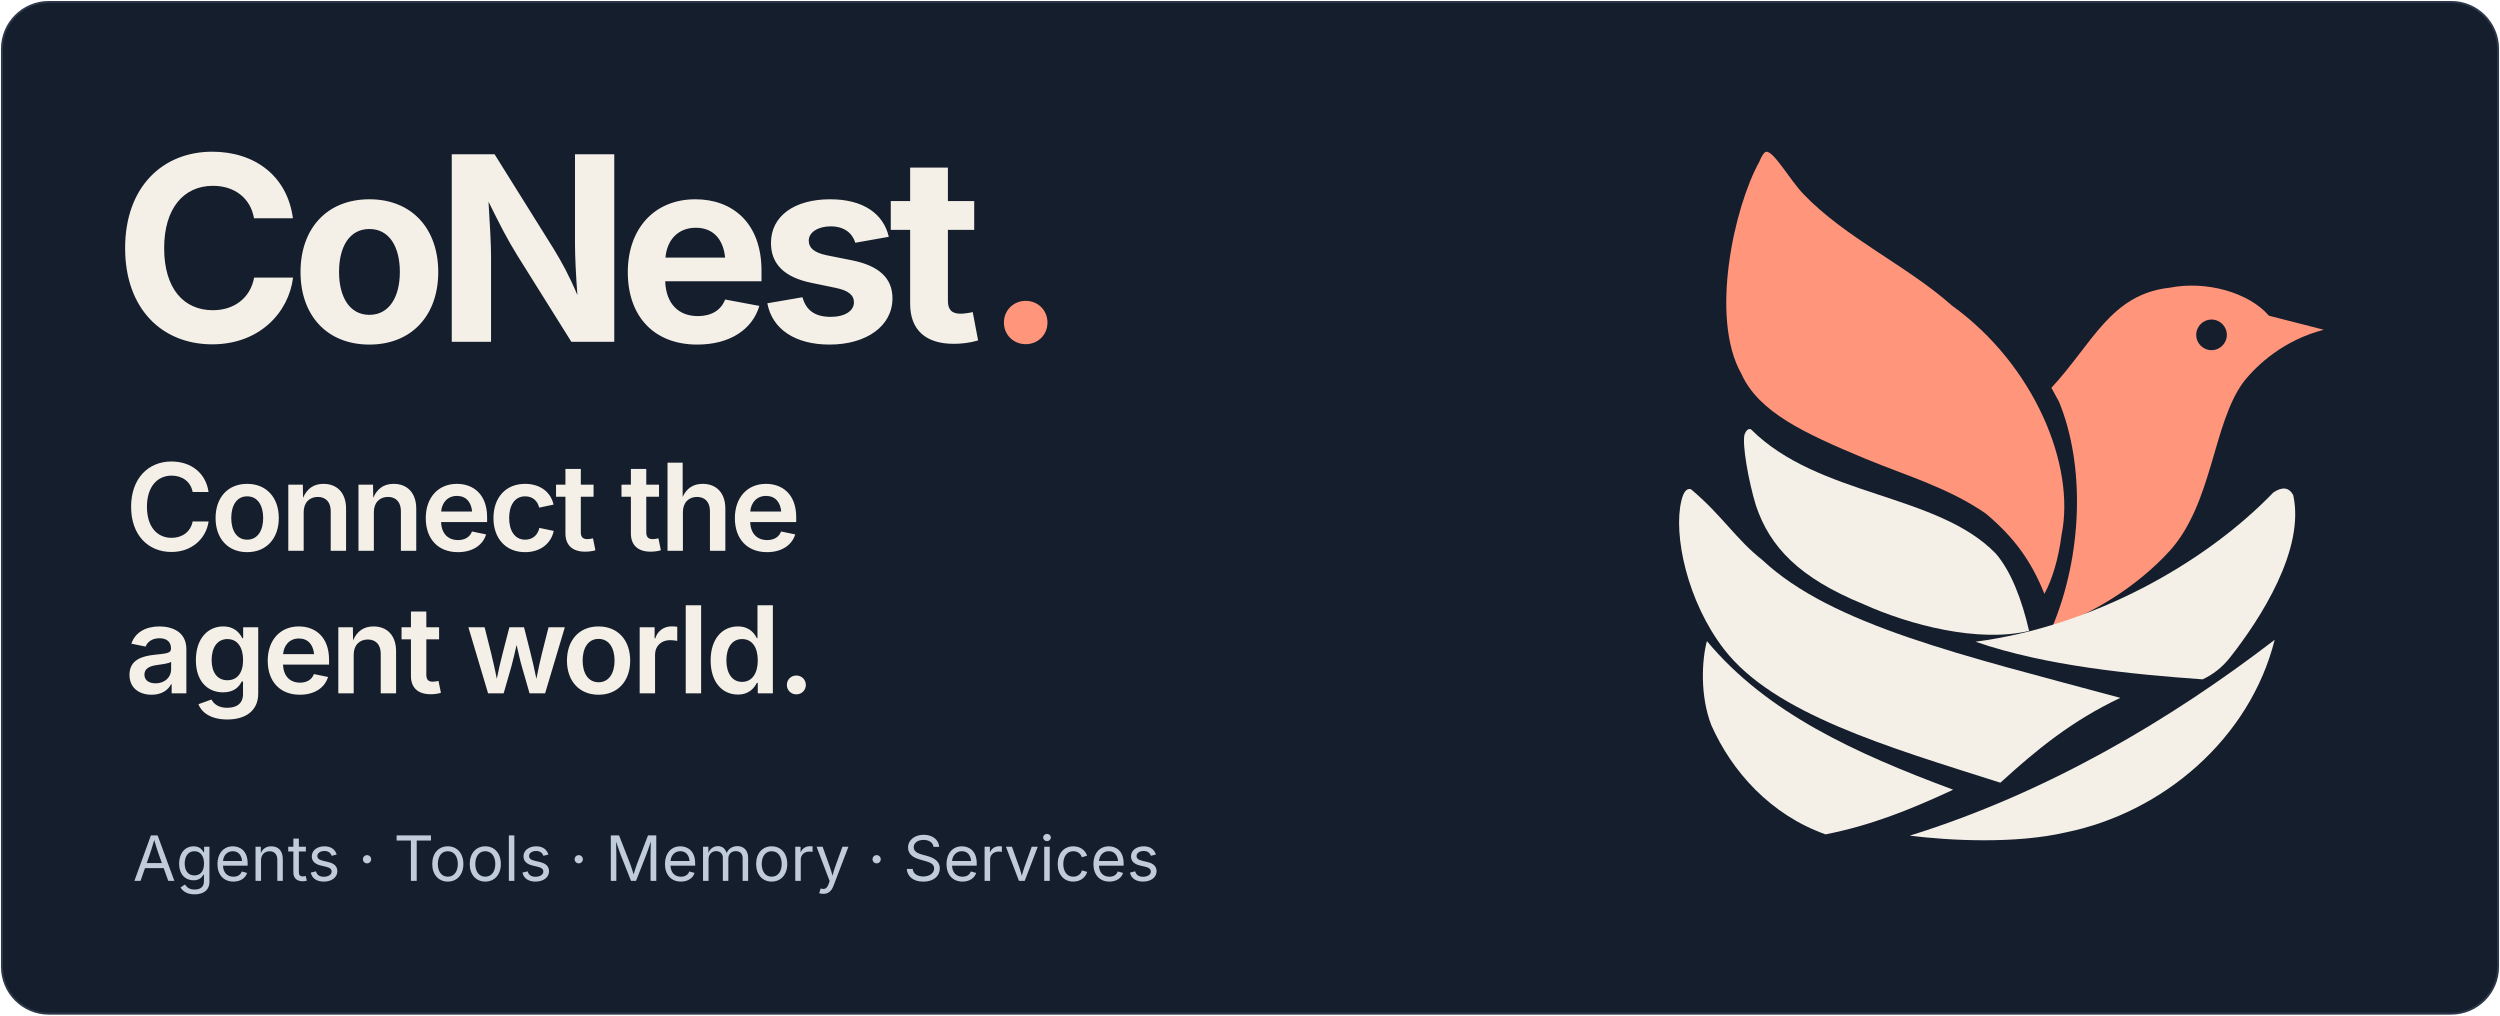
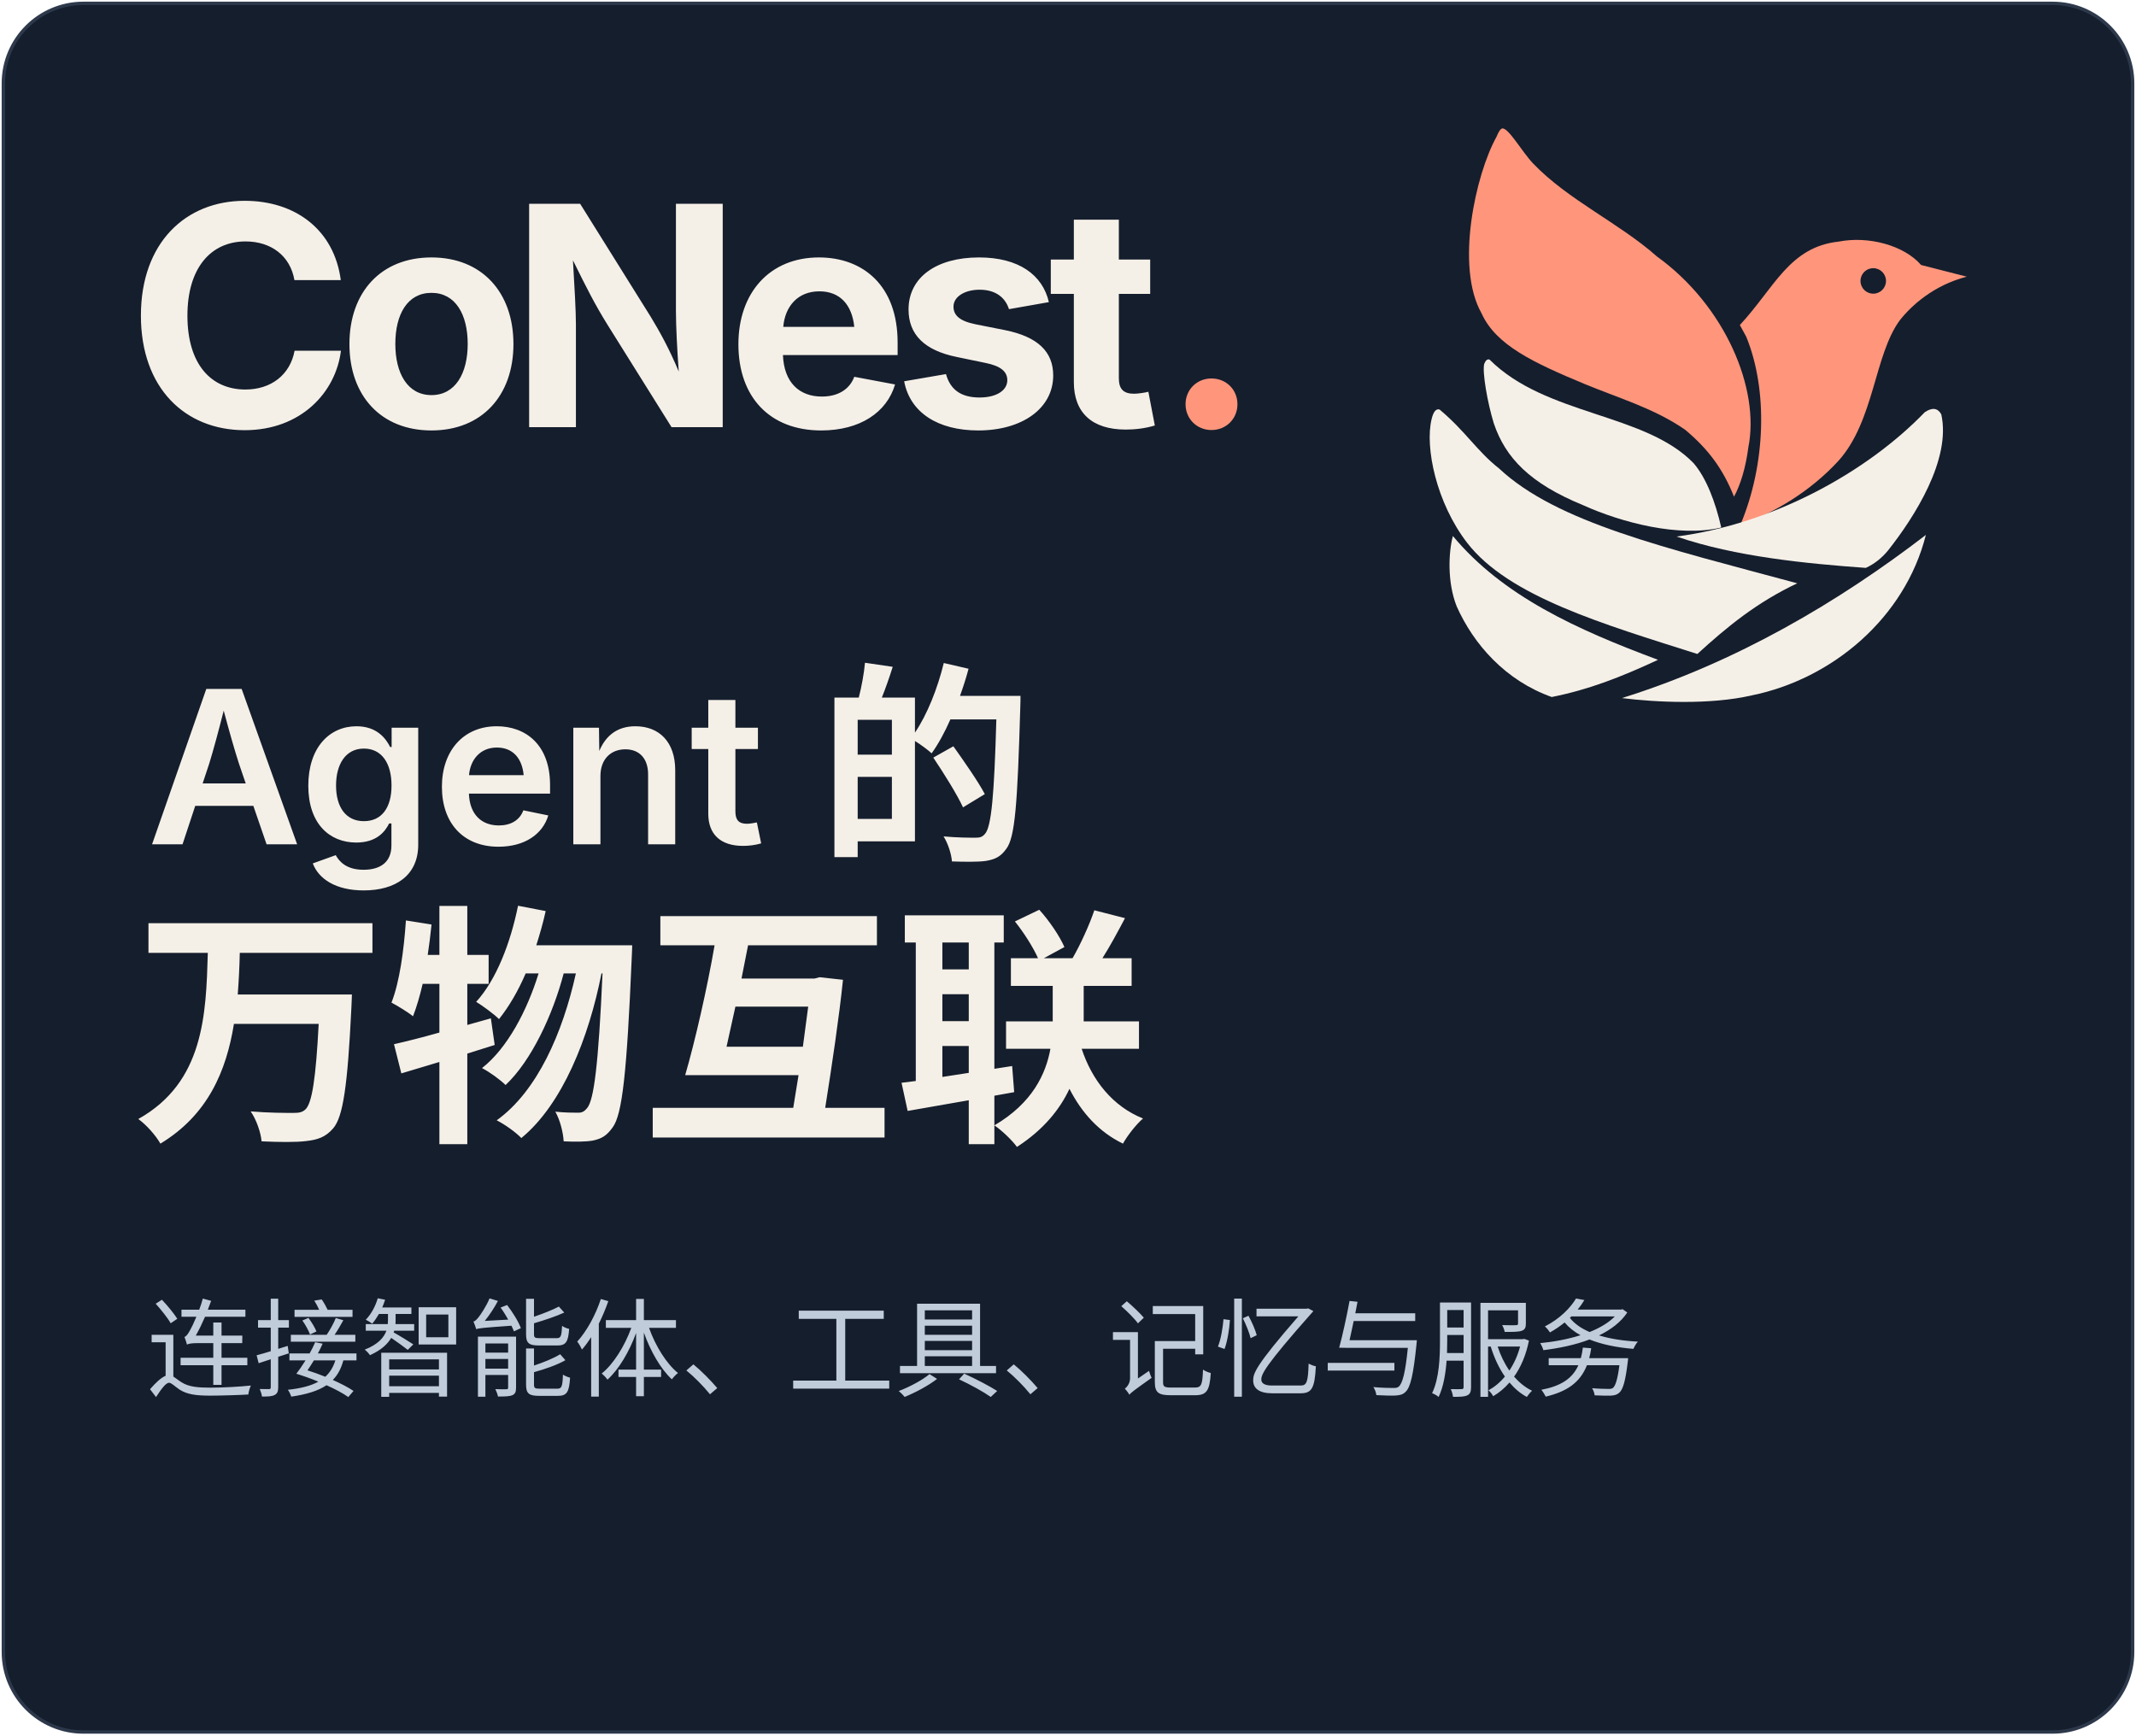
- <svg xmlns="http://www.w3.org/2000/svg" width="1280" height="520" viewBox="0 0 1280 520" role="img" aria-labelledby="title desc">
-   <rect x="1" y="1" width="1278" height="518" rx="24" fill="#151E2D" stroke="#2D394B" />
+ <svg xmlns="http://www.w3.org/2000/svg" width="640" height="520" viewBox="0 0 640 520" role="img" aria-labelledby="title desc">
+   <rect x="1" y="1" width="638" height="518" rx="24" fill="#151E2D" stroke="#2D394B" />
  <g transform="translate(0 0)">
    <g font-family="Inter,Segoe UI,Arial,Noto Sans CJK SC,sans-serif" fill="#F5F0E7">
-       <text x="58" y="175" font-size="132" font-weight="750" letter-spacing="-7">CoNest<tspan fill="#FF967C">.</tspan>
+       <text x="38" y="128" font-size="92" font-weight="750" letter-spacing="-5">CoNest<tspan fill="#FF967C">.</tspan>
      </text>
-       <text x="64" y="282" font-size="62" font-weight="600" letter-spacing="-2">Connect the</text>
-       <text x="64" y="355" font-size="62" font-weight="600" letter-spacing="-2">agent world.</text>
+       <text x="44" y="253" font-size="64" font-weight="600">Agent 的</text>
+       <text x="40" y="336" font-size="76" font-weight="600">万物互联</text>
      <g fill="#C1CCDA">
-         <text x="68" y="451" font-size="32">Agents · Tools · Memory · Services</text>
+         <text x="44" y="416" font-size="32">连接智能体、工具、记忆与服务</text>
      </g>
    </g>
-     <g transform="translate(822 48) scale(.8)">
+     <g transform="translate(410 24) scale(.39)">
      <g transform="translate(0 -13.5) scale(0.4082935)">
        <path fill="#FF967C" d="M252 124C264 123 289 168 310 190C376 259 472 302 543 365C672 458 737 615 715 724C710 763 700 795 688 817C667 764 639 727 596 691C538 651 475 633 407 605C311 565 240 532 213 472C163 384 202 210 241 140Q247 125 252 124Z" />
        <path fill="#FF967C" fill-rule="evenodd" d="M699 494C764 424 792 347 885 337C941 326 1008 344 1040 381L1126 403C1064 419 1022 457 1000 485C952 550 952 674 885 749C832 807 763 848 700 870C748 756 752 616 711 516Z M974 411A24 24 0 1 0 926 411A24 24 0 1 0 974 411Z" />
        <path fill="#F5F0E7" d="M228 559C334 665 520 659 612 754C636 782 653 827 664 875C585 894 477 866 404 833C304 792 258 744 236 679C224 640 214 582 218 567Q222 557 228 559Z" />
        <path fill="#F5F0E7" d="M580 892C763 868 939 770 1047 658Q1068 644 1078 662C1097 747 1027 856 978 918Q960 940 936 951C825 943 690 930 580 892Z" />
        <path fill="#F5F0E7" d="M134 653C183 694 204 731 246 764C355 866 559 913 807 980C731 1016 676 1061 619 1113C443 1057 264 1005 186 904C128 829 106 724 119 671Q124 650 134 653Z" />
        <path fill="#F5F0E7" d="M159 891C253 1004 392 1067 545 1124C474 1157 415 1180 345 1194C258 1163 198 1095 166 1023C148 977 151 921 159 891Z" />
        <path fill="#F5F0E7" d="M1049 889C1010 1044 874 1160 721 1191C643 1209 541 1204 477 1196C692 1129 885 1015 1049 889Z" />
      </g>
    </g>
  </g>
</svg>
